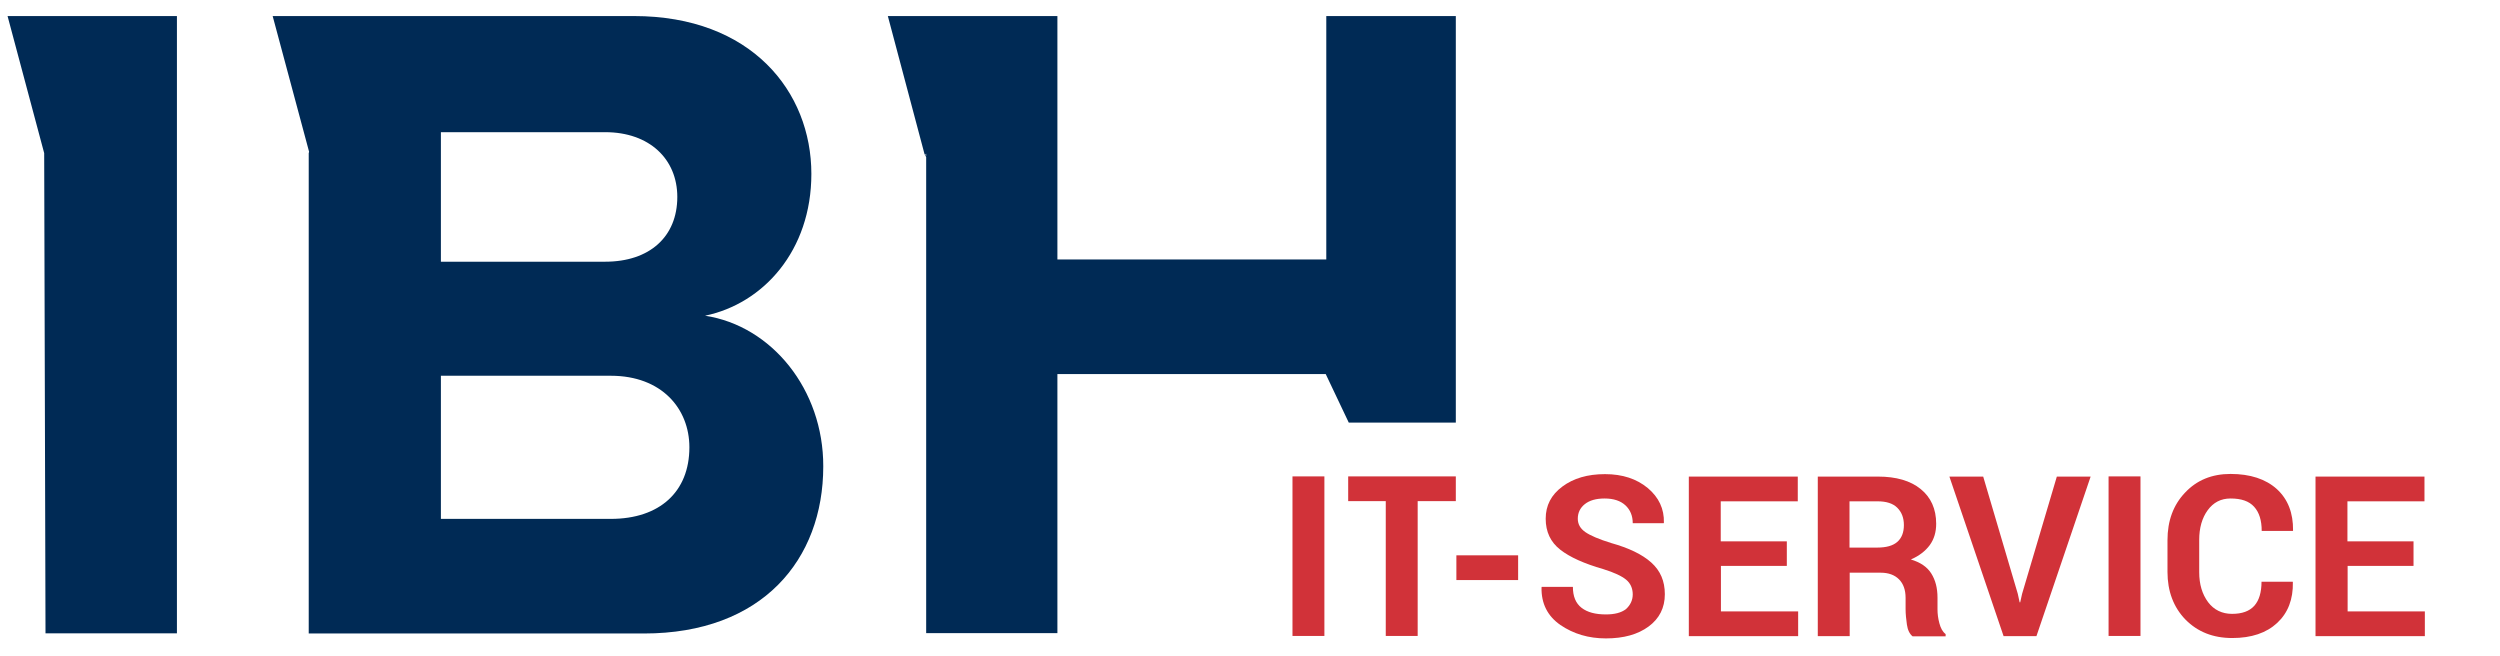
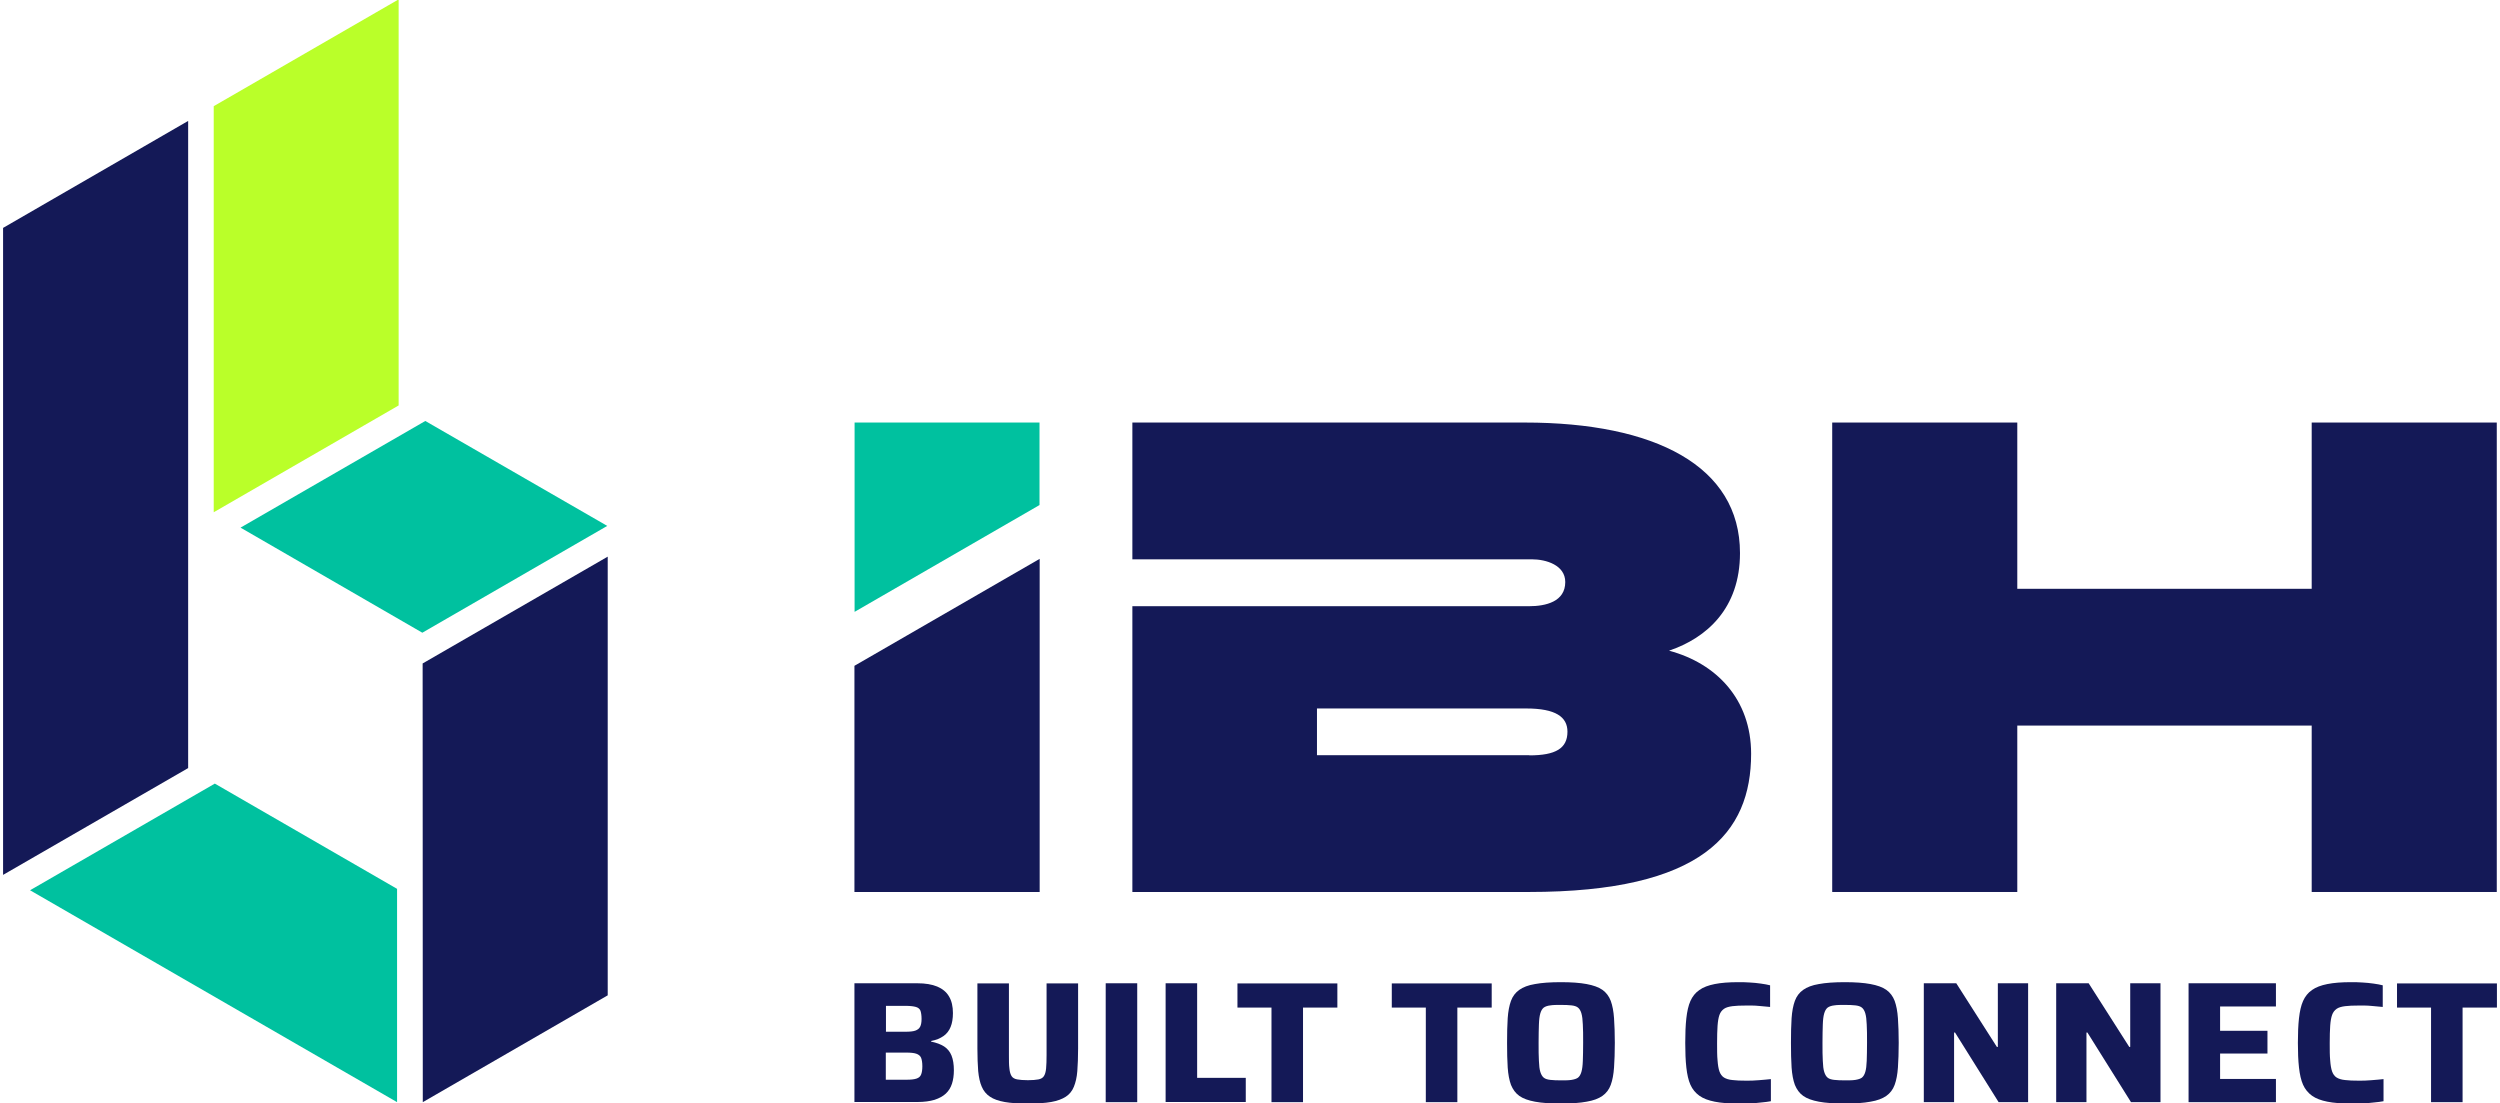
- <svg xmlns="http://www.w3.org/2000/svg" xmlns:xlink="http://www.w3.org/1999/xlink" id="Ebene_1" style="enable-background:new 0 0 1324 347;" version="1.1" viewBox="0 0 1324 347" xml:space="preserve">
-   <style type="text/css">
- 	.st0 {
-     fill: #D13239;
-   }
+ <svg xmlns="http://www.w3.org/2000/svg" id="Ebene_1" data-name="Ebene 1" viewBox="0 0 159 70.32" width="102" height="45">
+   <defs>
+     <style>
+       .cls-1 {
+         fill: #00c19f;
+       }

-   .st1 {
-     fill: #002A55;
-   }
+       .cls-2 {
+         fill: #baff29;
+       }

-   .st2 {
-     clip-path: url(#SVGID_2_);
-     fill: #002A55;
-   }
- </style>
-   <path class="st0" d="M701.4,336.8h-16.9v-84.5h16.9V336.8z" />
-   <path class="st0" d="M804,307.2h-32.7v-13.1H804V307.2z" />
-   <path class="st0" d="M864.7,314.8c0-3.2-1.2-5.9-3.5-7.8s-6.3-3.8-12.1-5.6c-10.1-2.9-17.7-6.3-22.8-10.3c-5.1-4-7.7-9.4-7.7-16.4  s2.9-12.6,8.8-17c5.9-4.4,13.4-6.6,22.6-6.6c9.3,0,16.8,2.5,22.7,7.4c5.8,4.9,8.7,11,8.5,18.3l-0.1,0.3h-16.4c0-3.9-1.3-7.1-3.9-9.5  c-2.6-2.4-6.3-3.6-11-3.6c-4.5,0-8,1-10.5,3c-2.5,2-3.7,4.6-3.7,7.7c0,2.9,1.3,5.2,4,7.1c2.6,1.8,7.2,3.8,13.7,5.8  c9.3,2.6,16.4,6,21.2,10.3c4.8,4.3,7.2,9.8,7.2,16.8c0,7.2-2.9,12.9-8.6,17.1c-5.7,4.2-13.2,6.3-22.6,6.3c-9.2,0-17.2-2.4-24.1-7.1  c-6.8-4.7-10.2-11.4-10-19.9l0.1-0.3H833c0,5,1.5,8.7,4.6,11.1s7.4,3.5,12.9,3.5c4.6,0,8.1-0.9,10.6-2.8  C863.4,320.5,864.7,317.9,864.7,314.8z" />
-   <path class="st0" d="M946.4,299.7h-35v24.1h40.9v13.1h-57.9v-84.5h57.7v13.1h-40.8v21.2h35V299.7z" />
-   <path class="st0" d="M979.6,303.1v33.8h-16.9v-84.5h31.9c9.6,0,17.2,2.2,22.6,6.6c5.4,4.4,8.2,10.5,8.2,18.4c0,4.4-1.1,8.1-3.4,11.3  c-2.3,3.1-5.6,5.7-10,7.6c5,1.5,8.6,3.9,10.8,7.4s3.3,7.7,3.3,12.8v6.2c0,2.4,0.3,4.8,1,7.4s1.7,4.5,3.3,5.7v1.2h-17.5  c-1.5-1.2-2.6-3.3-3-6.2s-0.7-5.6-0.7-8.2v-6c0-4.2-1.2-7.5-3.5-9.8c-2.3-2.3-5.5-3.5-9.7-3.5H979.6z M979.6,290h14.6  c4.8,0,8.3-1,10.6-3c2.3-2,3.5-5,3.5-8.9c0-3.9-1.2-6.9-3.5-9.2c-2.3-2.3-5.8-3.4-10.4-3.4h-14.9V290z" />
-   <path class="st0" d="M1068.6,314.4l1,4.6h0.3l1-4.5l18.4-62.1h17.9l-28.7,84.5h-17.4l-28.7-84.5h17.9L1068.6,314.4z" />
-   <path class="st0" d="M1133.6,336.8h-16.9v-84.5h16.9V336.8z" />
-   <path class="st0" d="M1214.2,308l0.1,0.3c0.2,9.1-2.6,16.3-8.3,21.6c-5.7,5.3-13.6,8-23.8,8c-10.2,0-18.4-3.3-24.8-9.8  c-6.3-6.5-9.5-15-9.5-25.2v-16.8c0-10.3,3.1-18.7,9.3-25.2c6.2-6.6,14.2-9.9,24.1-9.9c10.4,0,18.6,2.7,24.5,8  c5.9,5.4,8.7,12.7,8.6,21.9l-0.1,0.3h-16.5c0-5.6-1.3-9.8-4-12.8c-2.7-3-6.8-4.4-12.5-4.4c-5.1,0-9.1,2.1-12.1,6.2  c-3,4.1-4.5,9.4-4.5,15.7V303c0,6.5,1.6,11.7,4.7,15.9c3.1,4.1,7.4,6.2,12.7,6.2c5.3,0,9.2-1.4,11.8-4.3c2.5-2.8,3.8-7.1,3.8-12.7  H1214.2z" />
-   <path class="st0" d="M1278.3,299.7h-35v24.1h40.9v13.1h-57.9v-84.5h57.7v13.1h-40.8v21.2h35V299.7z" />
-   <path class="st1" d="M490.1,81.7l0.4-0.3v1.4L490.1,81.7z M702.4,8.5v128.9H560V8.5h-89.8l19.4,73l0.9,1.7v252.1H560V198.1h142.1  l12.2,25.7H771V8.5H702.4z" />
-   <polygon class="st1" points="4,8.5 23.4,81.1 24.1,335.4 93.7,335.4 93.7,8.5 " />
+       .cls-3 {
+         fill: #141957;
+       }
+     </style>
+   </defs>
  <g>
-     <defs>
-       <rect height="328.5" id="SVGID_1_" width="1254.4" x="4" y="8.5" />
-     </defs>
-     <clipPath id="SVGID_2_">
-       <use style="overflow:visible;" xlink:href="#SVGID_1_" />
-     </clipPath>
-     <path class="st2" d="M323.5,274.8h-90V199h90c26.9,0,41.6,17.4,41.6,37.9C365.1,260.4,349.4,274.8,323.5,274.8 M233.5,70h87   c23.5,0,38.2,14.3,38.2,34.3c0,21.1-14.7,34.3-38.2,34.3h-87V70z M373.4,167.2c30.8-6.4,56.3-34.4,56.3-75.1   c0-43.6-31.8-83.6-94-83.6H191.2h-46.8l19.3,71.9l-0.2,0.7v254.4h177.5c62.7,0,95-39.1,95-88.5   C436.1,206.3,408.7,172.6,373.4,167.2" />
+     <polygon class="cls-2" points="25.22 25.85 13.43 32.66 13.43 6.77 25.22 -.04 25.22 25.85" />
+     <polygon class="cls-3" points="38.55 63.46 38.55 35.49 26.75 42.3 26.76 70.27 38.55 63.46" />
+     <polygon class="cls-3" points="11.8 48.97 11.8 7.71 0 14.53 0 55.78 11.8 48.97" />
+     <polygon class="cls-1" points="26.92 26.84 15.14 33.64 26.73 40.34 38.52 33.53 26.92 26.84" />
+     <polygon class="cls-1" points="25.12 56.67 13.5 49.96 1.72 56.76 25.12 70.27 25.12 56.67" />
  </g>
  <g>
-     <defs>
-       <rect height="328.5" id="SVGID_3_" width="1254.4" x="4" y="8.5" />
-     </defs>
-     <clipPath id="SVGID_4_">
-       <use style="overflow:visible;" xlink:href="#SVGID_3_" />
-     </clipPath>
+     <path class="cls-3" d="M147.19,56.87v-10.61h-18.77v10.61h-11.8v-29.93h11.8v10.6h18.77v-10.6h11.8v29.93h-11.8Z" />
+     <polygon class="cls-1" points="66.08 32.2 66.08 26.94 54.29 26.94 54.29 39.01 66.08 32.2" />
+     <polygon class="cls-3" points="54.28 56.87 66.09 56.87 66.09 36.58 66.09 35.64 66.09 35.63 54.28 42.45 54.28 56.87" />
+     <path class="cls-3" d="M106.23,41.48c2.38-.81,4.51-2.68,4.51-6.22,0-5.55-5.42-8.32-13.72-8.32h-25.02v8.72h25.47c.91,0,2.13.37,2.13,1.45,0,1.25-1.24,1.54-2.31,1.54h-25.29v18.22h25.27c11.09,0,14.18-3.76,14.18-8.81,0-3.49-2.23-5.77-5.22-6.57ZM97.31,48.15h-13.54v-2.98h13.34c1.88,0,2.63.54,2.63,1.48,0,1.07-.76,1.51-2.43,1.51Z" />
  </g>
  <g>
-     <defs>
-       <rect height="328.5" id="SVGID_5_" width="1254.4" x="4" y="8.5" />
-     </defs>
-     <clipPath id="SVGID_6_">
-       <use style="overflow:visible;" xlink:href="#SVGID_5_" />
-     </clipPath>
+     <path class="cls-3" d="M54.28,70.27v-7.58h4.01c.51,0,.93.07,1.27.21.33.14.59.35.75.63.17.28.25.64.25,1.06,0,.35-.05.65-.15.89s-.25.44-.46.58c-.2.14-.46.25-.78.31v.04c.34.07.61.17.83.31.21.14.37.33.47.58.1.25.15.56.15.94,0,.32-.04.6-.12.85-.08.25-.21.46-.39.63-.18.17-.42.3-.72.4-.3.09-.66.14-1.09.14h-4.01ZM56.28,65.78h1.27c.26,0,.47-.02.61-.07s.25-.13.31-.25.09-.28.09-.5c0-.23-.03-.4-.07-.52-.05-.12-.15-.2-.29-.24s-.36-.07-.64-.07h-1.27v1.64ZM56.28,68.84h1.31c.28,0,.49-.02.64-.07.15-.05.25-.13.3-.26.05-.12.08-.3.08-.53s-.03-.41-.08-.54c-.05-.12-.16-.21-.31-.26-.15-.05-.36-.07-.63-.07h-1.31v1.73Z" />
+     <path class="cls-3" d="M65.34,70.36c-.59,0-1.09-.03-1.48-.1-.39-.07-.71-.18-.94-.34-.23-.15-.41-.37-.52-.63-.12-.27-.19-.6-.23-1-.03-.4-.05-.88-.05-1.43v-4.16h2.01v4.57c0,.35,0,.64.03.85.02.22.07.38.14.49s.19.18.36.21c.17.03.39.05.68.05s.51-.02.67-.05c.16-.03.28-.1.35-.21s.12-.27.14-.49c.02-.22.03-.5.03-.85v-4.57h2.01v4.16c0,.55-.02,1.03-.05,1.43-.03.4-.11.73-.22,1-.11.27-.28.48-.51.63-.23.15-.54.27-.94.34s-.89.1-1.48.1Z" />
+     <path class="cls-3" d="M70.3,70.27v-7.58h2.01v7.58h-2.01Z" />
+     <path class="cls-3" d="M74.12,70.27v-7.58h2.01v6.03h3.1v1.54h-5.11Z" />
+     <path class="cls-3" d="M80.87,70.27v-6.03h-2.17v-1.54h6.37v1.54h-2.19v6.03h-2.01Z" />
+     <path class="cls-3" d="M90.71,70.27v-6.03h-2.17v-1.54h6.37v1.54h-2.19v6.03h-2.01Z" />
+     <path class="cls-3" d="M99.32,70.36c-.67,0-1.22-.04-1.65-.12-.43-.08-.76-.2-1-.37-.24-.17-.41-.41-.53-.7-.11-.3-.18-.67-.21-1.11-.03-.44-.04-.97-.04-1.57s.01-1.13.04-1.57c.03-.44.1-.81.21-1.11.11-.3.29-.53.53-.7.24-.17.57-.3,1-.37.43-.08.98-.12,1.65-.12s1.21.04,1.64.12c.43.08.77.2,1.01.37s.42.41.53.7c.11.3.18.67.21,1.11.03.44.05.97.05,1.57s-.02,1.13-.05,1.57-.1.81-.21,1.11c-.11.3-.29.53-.53.7s-.58.3-1.01.37c-.43.08-.97.12-1.64.12ZM99.32,68.88c.28,0,.5,0,.68-.03s.31-.07.41-.14c.1-.08.17-.2.22-.37.05-.17.08-.4.09-.7.01-.3.02-.69.02-1.16s0-.86-.02-1.16c-.01-.3-.04-.54-.09-.71-.05-.17-.12-.29-.22-.37-.1-.08-.24-.12-.41-.14-.17-.02-.4-.03-.68-.03s-.49,0-.67.03c-.18.02-.32.07-.42.14-.1.08-.17.2-.22.37-.05.17-.08.4-.09.71-.01.3-.02.69-.02,1.16s0,.86.02,1.16c.01.3.04.54.09.7s.12.29.22.37c.1.08.24.12.42.14.18.02.4.03.67.03Z" />
+     <path class="cls-3" d="M110.63,70.36c-.6,0-1.1-.04-1.5-.12-.4-.08-.73-.2-.98-.38-.25-.18-.44-.41-.57-.7-.13-.29-.21-.66-.26-1.1-.05-.44-.07-.97-.07-1.57s.02-1.13.07-1.57c.05-.44.13-.81.26-1.1.13-.29.32-.53.57-.7.25-.18.58-.3.98-.38.4-.08.9-.12,1.5-.12.23,0,.47,0,.72.02.25.01.49.04.72.07.23.03.43.07.59.11v1.38c-.24-.02-.46-.04-.65-.06-.2-.02-.37-.03-.51-.03-.15,0-.27,0-.37,0-.35,0-.65.01-.87.04-.23.03-.41.08-.54.17-.13.09-.23.22-.29.39s-.1.4-.12.69c-.02.29-.03.66-.03,1.11s0,.81.03,1.1c.02.29.06.53.12.7s.16.31.29.39c.13.08.31.14.54.16.23.03.52.04.87.04.24,0,.51,0,.81-.03s.56-.04.77-.07v1.41c-.17.03-.37.06-.61.08-.24.03-.48.05-.73.06s-.49.02-.72.02Z" />
+     <path class="cls-3" d="M117.42,70.36c-.67,0-1.22-.04-1.65-.12-.43-.08-.76-.2-1-.37-.24-.17-.41-.41-.53-.7-.11-.3-.18-.67-.21-1.11-.03-.44-.04-.97-.04-1.57s.01-1.13.04-1.57c.03-.44.1-.81.21-1.11.11-.3.29-.53.53-.7.24-.17.57-.3,1-.37.43-.08.98-.12,1.65-.12s1.21.04,1.64.12c.43.08.77.2,1.01.37s.42.41.53.7c.11.3.18.67.21,1.11.03.44.05.97.05,1.57s-.02,1.13-.05,1.57-.1.81-.21,1.11c-.11.3-.29.53-.53.7s-.58.3-1.01.37c-.43.08-.97.12-1.64.12ZM117.42,68.88c.28,0,.5,0,.68-.03s.31-.07.41-.14c.1-.08.17-.2.22-.37.05-.17.08-.4.09-.7.01-.3.02-.69.02-1.16s0-.86-.02-1.16c-.01-.3-.04-.54-.09-.71-.05-.17-.12-.29-.22-.37-.1-.08-.24-.12-.41-.14-.17-.02-.4-.03-.68-.03s-.49,0-.67.03c-.18.02-.32.07-.42.14-.1.08-.17.2-.22.37-.05.17-.08.4-.09.71-.01.3-.02.69-.02,1.16s0,.86.02,1.16c.01.3.04.54.09.7s.12.29.22.37c.1.08.24.12.42.14.18.02.4.03.67.03Z" />
+     <path class="cls-3" d="M122.46,70.27v-7.58h2.07l2.59,4.06h.06v-4.06h1.93v7.58h-1.88l-2.78-4.44h-.06v4.44h-1.93Z" />
+     <path class="cls-3" d="M130.9,70.27v-7.58h2.07l2.59,4.06h.06v-4.06h1.93v7.58h-1.88l-2.78-4.44h-.06v4.44h-1.93Z" />
+     <path class="cls-3" d="M139.34,70.27v-7.58h5.57v1.48h-3.56v1.55h3.02v1.45h-3.02v1.62h3.56v1.48h-5.57Z" />
+     <path class="cls-3" d="M149.69,70.36c-.6,0-1.1-.04-1.5-.12-.4-.08-.73-.2-.98-.38-.25-.18-.44-.41-.57-.7-.13-.29-.21-.66-.26-1.1-.05-.44-.07-.97-.07-1.57s.02-1.13.07-1.57c.05-.44.13-.81.26-1.1.13-.29.32-.53.57-.7.25-.18.58-.3.98-.38.4-.08.9-.12,1.5-.12.23,0,.47,0,.72.02.25.01.49.04.72.07.23.03.43.07.59.11v1.38c-.24-.02-.46-.04-.65-.06-.2-.02-.37-.03-.51-.03-.15,0-.27,0-.37,0-.35,0-.65.01-.87.04-.23.03-.41.08-.54.17-.13.09-.23.22-.29.39s-.1.4-.12.69c-.02.29-.03.66-.03,1.11s0,.81.03,1.1c.02.29.06.53.12.7s.16.31.29.39c.13.08.31.14.54.16.23.03.52.04.87.04.24,0,.51,0,.81-.03s.56-.04.77-.07v1.41c-.17.03-.37.06-.61.08-.24.03-.48.05-.73.06s-.49.02-.72.02Z" />
+     <path class="cls-3" d="M154.8,70.27v-6.03h-2.17v-1.54h6.37v1.54h-2.19v6.03h-2.01Z" />
  </g>
-   <g>
-     <defs>
-       <rect height="328.5" id="SVGID_7_" width="1254.4" x="4" y="8.5" />
-     </defs>
-     <clipPath id="SVGID_8_">
-       <use style="overflow:visible;" xlink:href="#SVGID_7_" />
-     </clipPath>
-   </g>
-   <polygon class="st0" points="771,252.3 714,252.3 714,265.4 733.9,265.4 733.9,336.8 750.8,336.8 750.8,265.4 771,265.4 " />
</svg>
